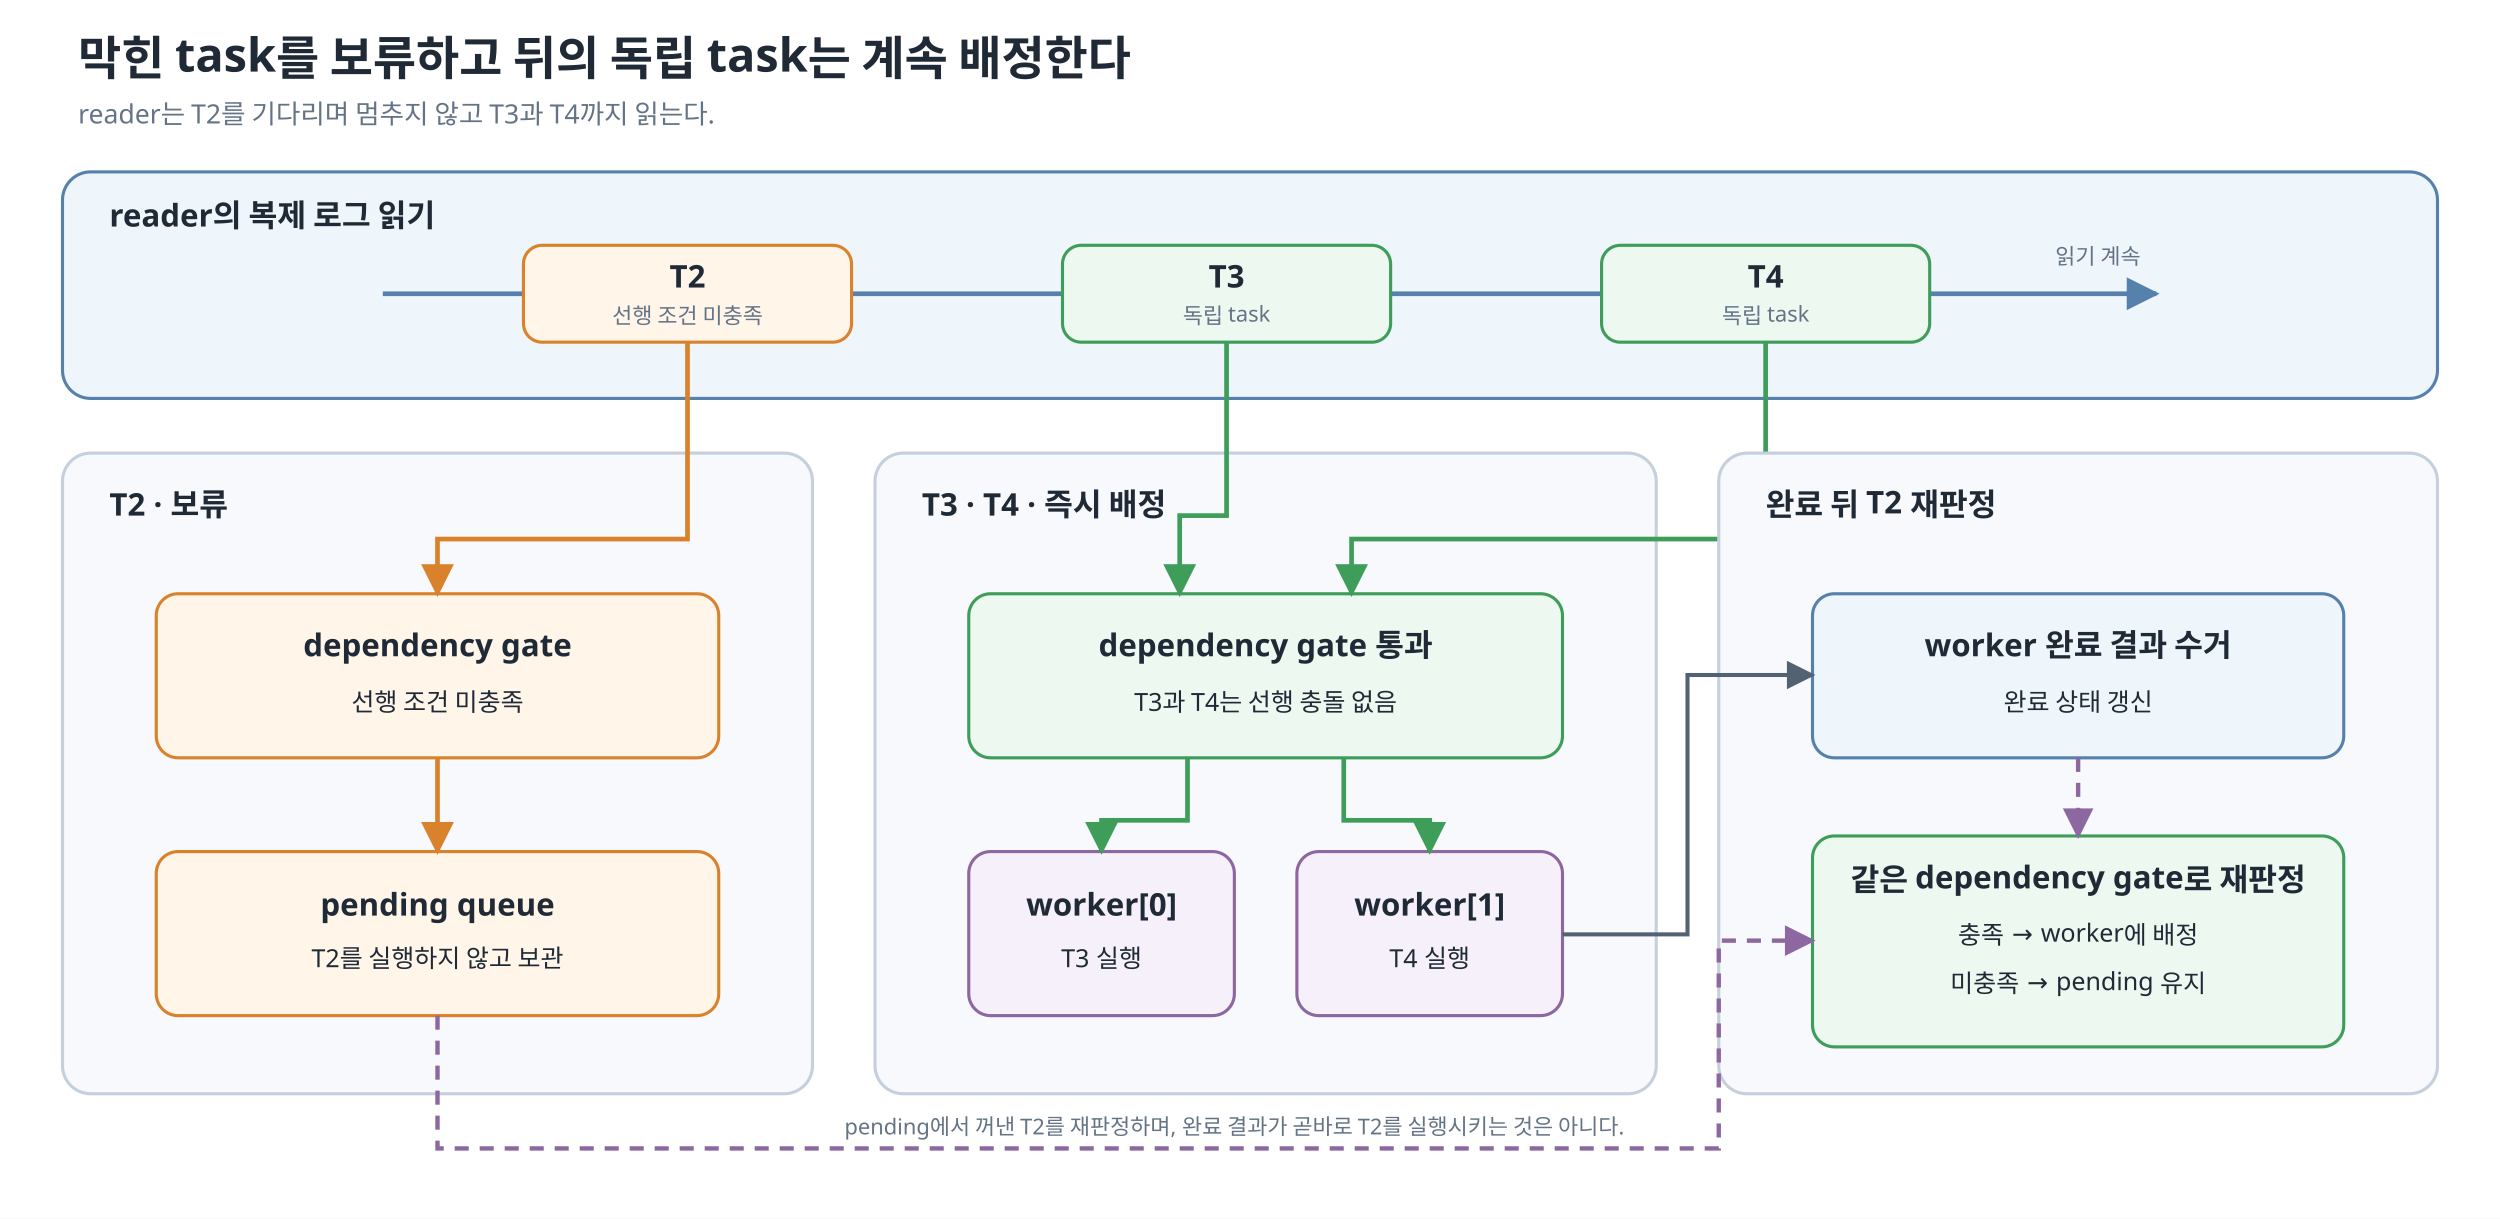
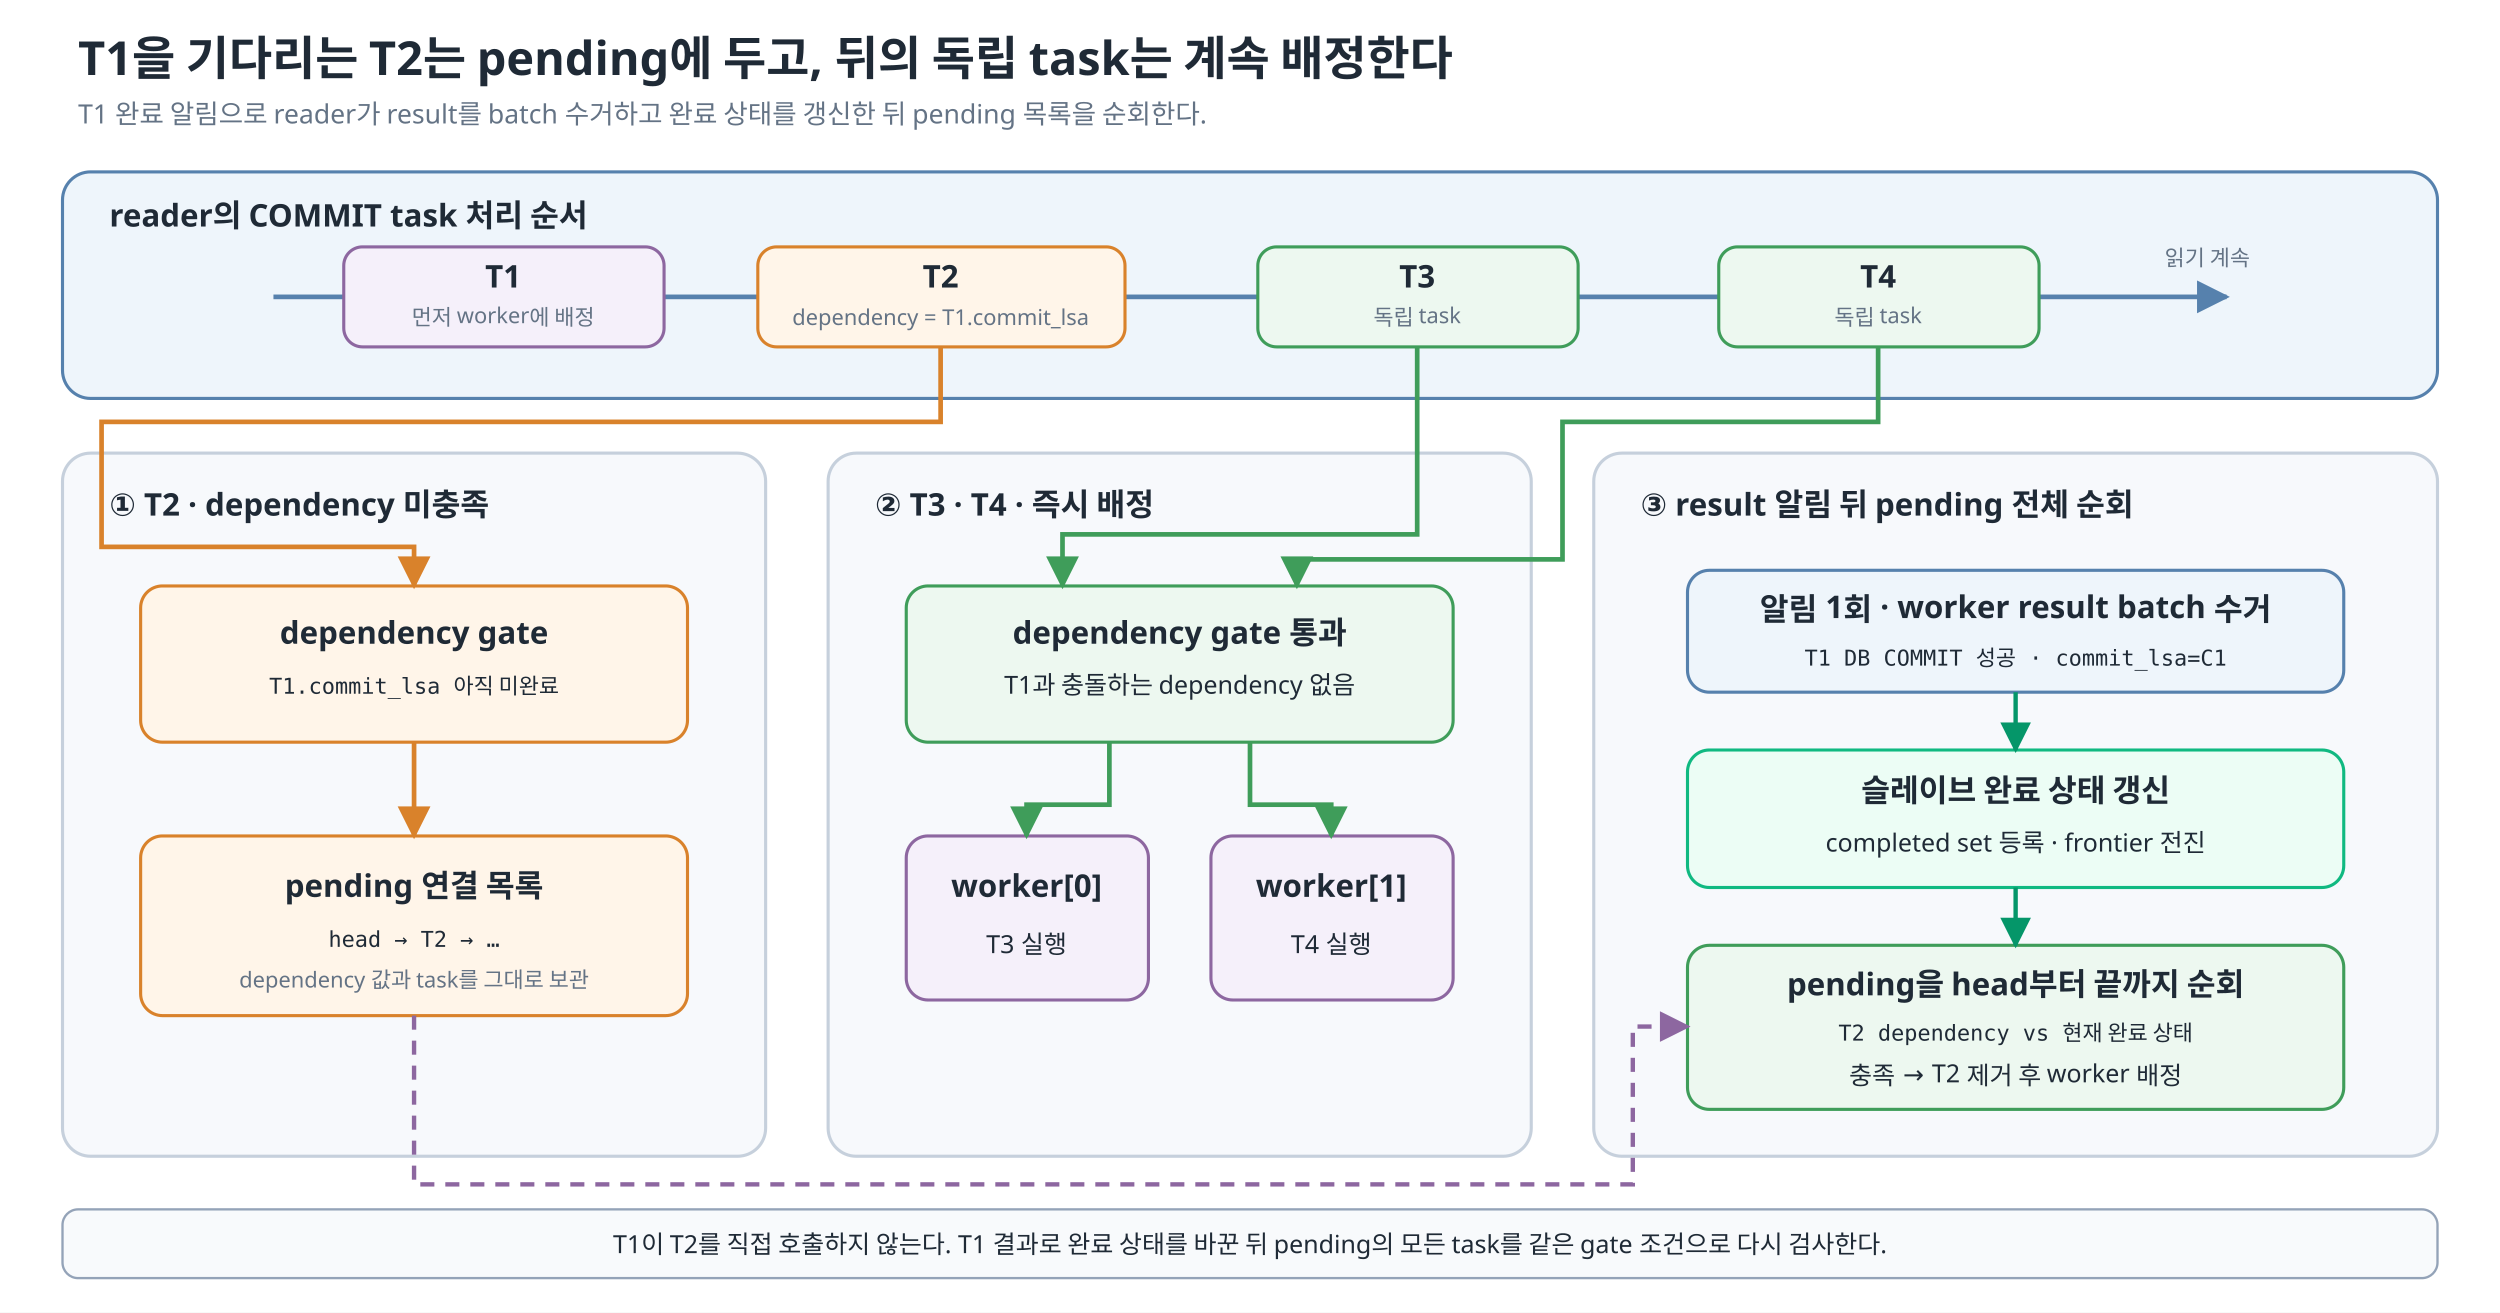
- <svg xmlns="http://www.w3.org/2000/svg" width="1600" height="780" viewBox="0 0 1600 780" role="img" aria-labelledby="title desc">
+ <svg xmlns="http://www.w3.org/2000/svg" width="1600" height="840" viewBox="0 0 1600 840" role="img" aria-labelledby="title desc">
  <defs>
    <style>
      text{font-family:"Pretendard","Noto Sans KR",sans-serif;fill:#1f2a36}
      .title{font-size:30px;font-weight:700}.subtitle{font-size:17px;fill:#647385}
-       .head{font-size:20px;font-weight:700}.body{font-size:16px}.small{font-size:14px;fill:#647385}
+       .head{font-size:20px;font-weight:700}.body{font-size:16px}.small{font-size:14px;fill:#647385}.mono{font:14px ui-monospace,SFMono-Regular,Menlo,monospace}
      .stage{fill:#f7f9fc;stroke:#c6d0dc;stroke-width:2}.reader{fill:#eef5fb;stroke:#5681ad;stroke-width:2}
      .blocked{fill:#fff5e9;stroke:#d9822b;stroke-width:2}.ready{fill:#edf8f0;stroke:#3f9d5a;stroke-width:2}
      .worker{fill:#f5f0fa;stroke:#8d67a0;stroke-width:2}.result{fill:#eef5fb;stroke:#5681ad;stroke-width:2}
-       .line{fill:none;stroke:#536273;stroke-width:2.6;marker-end:url(#arrow)}
+       .state{fill:#ecfdf5;stroke:#10b981;stroke-width:2}.note{fill:#f8fafc;stroke:#94a3b8;stroke-width:1.5}
      .readLine{fill:none;stroke:#5681ad;stroke-width:3;marker-end:url(#blueArrow)}
      .holdLine{fill:none;stroke:#d9822b;stroke-width:3;marker-end:url(#orangeArrow)}
      .passLine{fill:none;stroke:#3f9d5a;stroke-width:3;marker-end:url(#greenArrow)}
      .feedback{fill:none;stroke:#8d67a0;stroke-width:2.8;stroke-dasharray:9 7;marker-end:url(#purpleArrow)}
+       .stateLine{fill:none;stroke:#059669;stroke-width:2.8;marker-end:url(#stateArrow)}
    </style>
-     <marker id="arrow" viewBox="0 0 10 10" refX="9" refY="5" markerWidth="7" markerHeight="7" orient="auto">
-       <path d="M0 0L10 5L0 10z" fill="#536273" />
-     </marker>
    <marker id="blueArrow" viewBox="0 0 10 10" refX="9" refY="5" markerWidth="7" markerHeight="7" orient="auto">
      <path d="M0 0L10 5L0 10z" fill="#5681ad" />
    </marker>
    <marker id="orangeArrow" viewBox="0 0 10 10" refX="9" refY="5" markerWidth="7" markerHeight="7" orient="auto">
      <path d="M0 0L10 5L0 10z" fill="#d9822b" />
    </marker>
    <marker id="greenArrow" viewBox="0 0 10 10" refX="9" refY="5" markerWidth="7" markerHeight="7" orient="auto">
      <path d="M0 0L10 5L0 10z" fill="#3f9d5a" />
    </marker>
    <marker id="purpleArrow" viewBox="0 0 10 10" refX="9" refY="5" markerWidth="7" markerHeight="7" orient="auto">
      <path d="M0 0L10 5L0 10z" fill="#8d67a0" />
    </marker>
+     <marker id="stateArrow" viewBox="0 0 10 10" refX="9" refY="5" markerWidth="7" markerHeight="7" orient="auto">
+       <path d="M0 0L10 5L0 10z" fill="#059669" />
+     </marker>
  </defs>
-   <rect width="1600" height="780" fill="#fff" />
-   <text x="50" y="48" class="title">막힌 task를 보류하고 뒤의 독립 task는 계속 배정한다</text>
-   <text x="50" y="79" class="subtitle">reader는 T2를 기다리며 멈추지 않고 T3과 T4까지 읽는다.</text>
+   <rect width="1600" height="840" fill="#fff" />
+   <text x="50" y="48" class="title">T1을 기다리는 T2는 pending에 두고, 뒤의 독립 task는 계속 배정한다</text>
+   <text x="50" y="79" class="subtitle">T1 완료 알림으로 reader가 result를 batch 수거하고 완료 상태를 갱신한 뒤 pending 목록을 순회한다.</text>
  <rect x="40" y="110" width="1520" height="145" rx="18" class="reader" />
-   <text x="70" y="145" class="head">reader의 복제 로그 읽기</text>
-   <path d="M245 188H1380" class="readLine" />
-   <rect x="335" y="157" width="210" height="62" rx="12" class="blocked" />
-   <text x="440" y="184" text-anchor="middle" class="head">T2</text>
-   <text x="440" y="207" text-anchor="middle" class="small">선행 조건 미충족</text>
-   <rect x="680" y="157" width="210" height="62" rx="12" class="ready" />
-   <text x="785" y="184" text-anchor="middle" class="head">T3</text>
-   <text x="785" y="207" text-anchor="middle" class="small">독립 task</text>
-   <rect x="1025" y="157" width="210" height="62" rx="12" class="ready" />
-   <text x="1130" y="184" text-anchor="middle" class="head">T4</text>
-   <text x="1130" y="207" text-anchor="middle" class="small">독립 task</text>
-   <text x="1370" y="169" text-anchor="end" class="small">읽기 계속</text>
-   <rect x="40" y="290" width="480" height="410" rx="18" class="stage" />
-   <text x="70" y="330" class="head">T2 · 보류</text>
-   <rect x="100" y="380" width="360" height="105" rx="14" class="blocked" />
-   <text x="280" y="420" text-anchor="middle" class="head">dependency gate</text>
-   <text x="280" y="455" text-anchor="middle" class="body">선행 조건 미충족</text>
-   <path d="M440 219V345H280V380" class="holdLine" />
-   <rect x="100" y="545" width="360" height="105" rx="14" class="blocked" />
-   <text x="280" y="586" text-anchor="middle" class="head">pending queue</text>
-   <text x="280" y="619" text-anchor="middle" class="body">T2를 실행하지 않고 보관</text>
-   <path d="M280 485V545" class="holdLine" />
-   <rect x="560" y="290" width="500" height="410" rx="18" class="stage" />
-   <text x="590" y="330" class="head">T3 · T4 · 즉시 배정</text>
-   <rect x="620" y="380" width="380" height="105" rx="14" class="ready" />
-   <text x="810" y="420" text-anchor="middle" class="head">dependency gate 통과</text>
-   <text x="810" y="455" text-anchor="middle" class="body">T3과 T4는 선행 충돌 없음</text>
-   <path d="M785 219V330H755V380" class="passLine" />
-   <path d="M1130 219V345H865V380" class="passLine" />
-   <rect x="620" y="545" width="170" height="105" rx="14" class="worker" />
-   <text x="705" y="586" text-anchor="middle" class="head">worker[0]</text>
-   <text x="705" y="619" text-anchor="middle" class="body">T3 실행</text>
-   <rect x="830" y="545" width="170" height="105" rx="14" class="worker" />
-   <text x="915" y="586" text-anchor="middle" class="head">worker[1]</text>
-   <text x="915" y="619" text-anchor="middle" class="body">T4 실행</text>
-   <path d="M760 485V525H705V545" class="passLine" />
-   <path d="M860 485V525H915V545" class="passLine" />
-   <rect x="1100" y="290" width="460" height="410" rx="18" class="stage" />
-   <text x="1130" y="330" class="head">완료 뒤 T2 재판정</text>
-   <rect x="1160" y="380" width="340" height="105" rx="14" class="result" />
-   <text x="1330" y="420" text-anchor="middle" class="head">worker 완료 결과 수거</text>
-   <text x="1330" y="455" text-anchor="middle" class="body">완료 상태 갱신</text>
-   <path d="M1000 598H1080V432H1160" class="line" />
-   <rect x="1160" y="535" width="340" height="135" rx="14" class="ready" />
-   <text x="1330" y="570" text-anchor="middle" class="head">같은 dependency gate로 재판정</text>
-   <text x="1330" y="604" text-anchor="middle" class="body">충족 → worker에 배정</text>
-   <text x="1330" y="635" text-anchor="middle" class="body">미충족 → pending 유지</text>
-   <path d="M1330 485V535" class="feedback" />
-   <path d="M280 650V735H1100V602H1160" class="feedback" />
-   <text x="790" y="726" text-anchor="middle" class="small">pending에서 꺼낸 T2를 재판정하며, 완료 결과가 곧바로 T2를 실행시키는 것은 아니다.</text>
+   <text x="70" y="145" class="head">reader의 COMMIT task 처리 순서</text>
+   <path d="M175 190H1425" class="readLine" />
+   <rect x="220" y="158" width="205" height="64" rx="12" class="worker" />
+   <text x="322" y="184" text-anchor="middle" class="head">T1</text>
+   <text x="322" y="208" text-anchor="middle" class="small">먼저 worker에 배정</text>
+   <rect x="485" y="158" width="235" height="64" rx="12" class="blocked" />
+   <text x="602" y="184" text-anchor="middle" class="head">T2</text>
+   <text x="602" y="208" text-anchor="middle" class="small">dependency = T1.commit_lsa</text>
+   <rect x="805" y="158" width="205" height="64" rx="12" class="ready" />
+   <text x="907" y="184" text-anchor="middle" class="head">T3</text>
+   <text x="907" y="208" text-anchor="middle" class="small">독립 task</text>
+   <rect x="1100" y="158" width="205" height="64" rx="12" class="ready" />
+   <text x="1202" y="184" text-anchor="middle" class="head">T4</text>
+   <text x="1202" y="208" text-anchor="middle" class="small">독립 task</text>
+   <text x="1440" y="170" text-anchor="end" class="small">읽기 계속</text>
+   <rect x="40" y="290" width="450" height="450" rx="18" class="stage" />
+   <text x="70" y="330" class="head">① T2 · dependency 미충족</text>
+   <rect x="90" y="375" width="350" height="100" rx="14" class="blocked" />
+   <text x="265" y="412" text-anchor="middle" class="head">dependency gate</text>
+   <text x="265" y="444" text-anchor="middle" class="mono">T1.commit_lsa 아직 미완료</text>
+   <path d="M602 222V270H65V350H265V375" class="holdLine" />
+   <rect x="90" y="535" width="350" height="115" rx="14" class="blocked" />
+   <text x="265" y="574" text-anchor="middle" class="head">pending 연결 목록</text>
+   <text x="265" y="606" text-anchor="middle" class="mono">head → T2 → …</text>
+   <text x="265" y="632" text-anchor="middle" class="small">dependency 값과 task를 그대로 보관</text>
+   <path d="M265 475V535" class="holdLine" />
+   <rect x="530" y="290" width="450" height="450" rx="18" class="stage" />
+   <text x="560" y="330" class="head">② T3 · T4 · 즉시 배정</text>
+   <rect x="580" y="375" width="350" height="100" rx="14" class="ready" />
+   <text x="755" y="412" text-anchor="middle" class="head">dependency gate 통과</text>
+   <text x="755" y="444" text-anchor="middle" class="body">T1과 충돌하는 dependency 없음</text>
+   <path d="M907 222V342H680V375" class="passLine" />
+   <path d="M1202 222V270H1000V358H830V375" class="passLine" />
+   <rect x="580" y="535" width="155" height="105" rx="14" class="worker" />
+   <text x="657" y="574" text-anchor="middle" class="head">worker[0]</text>
+   <text x="657" y="610" text-anchor="middle" class="body">T3 실행</text>
+   <rect x="775" y="535" width="155" height="105" rx="14" class="worker" />
+   <text x="852" y="574" text-anchor="middle" class="head">worker[1]</text>
+   <text x="852" y="610" text-anchor="middle" class="body">T4 실행</text>
+   <path d="M710 475V515H657V535" class="passLine" />
+   <path d="M800 475V515H852V535" class="passLine" />
+   <rect x="1020" y="290" width="540" height="450" rx="18" class="stage" />
+   <text x="1050" y="330" class="head">③ result 알림 뒤 pending 전체 순회</text>
+   <rect x="1080" y="365" width="420" height="78" rx="14" class="result" />
+   <text x="1290" y="397" text-anchor="middle" class="head">알림 1회 · worker result batch 수거</text>
+   <text x="1290" y="426" text-anchor="middle" class="mono">T1 DB COMMIT 성공 · commit_lsa=C1</text>
+   <rect x="1080" y="480" width="420" height="88" rx="14" class="state" />
+   <text x="1290" y="513" text-anchor="middle" class="head">슬레이브 완료 상태 갱신</text>
+   <text x="1290" y="545" text-anchor="middle" class="body">completed set 등록 · frontier 전진</text>
+   <path d="M1290 443V480" class="stateLine" />
+   <rect x="1080" y="605" width="420" height="105" rx="14" class="ready" />
+   <text x="1290" y="637" text-anchor="middle" class="head">pending을 head부터 끝까지 순회</text>
+   <text x="1290" y="666" text-anchor="middle" class="mono">T2 dependency vs 현재 완료 상태</text>
+   <text x="1290" y="694" text-anchor="middle" class="body">충족 → T2 제거 후 worker 배정</text>
+   <path d="M1290 568V605" class="stateLine" />
+   <path d="M265 650V758H1045V657H1080" class="feedback" />
+   <rect x="40" y="774" width="1520" height="44" rx="10" class="note" />
+   <text x="800" y="802" text-anchor="middle" class="body">T1이 T2를 직접 호출하지 않는다. T1 결과로 완료 상태를 바꾼 뒤 pending의 모든 task를 같은 gate 조건으로 다시 검사한다.</text>
</svg>
